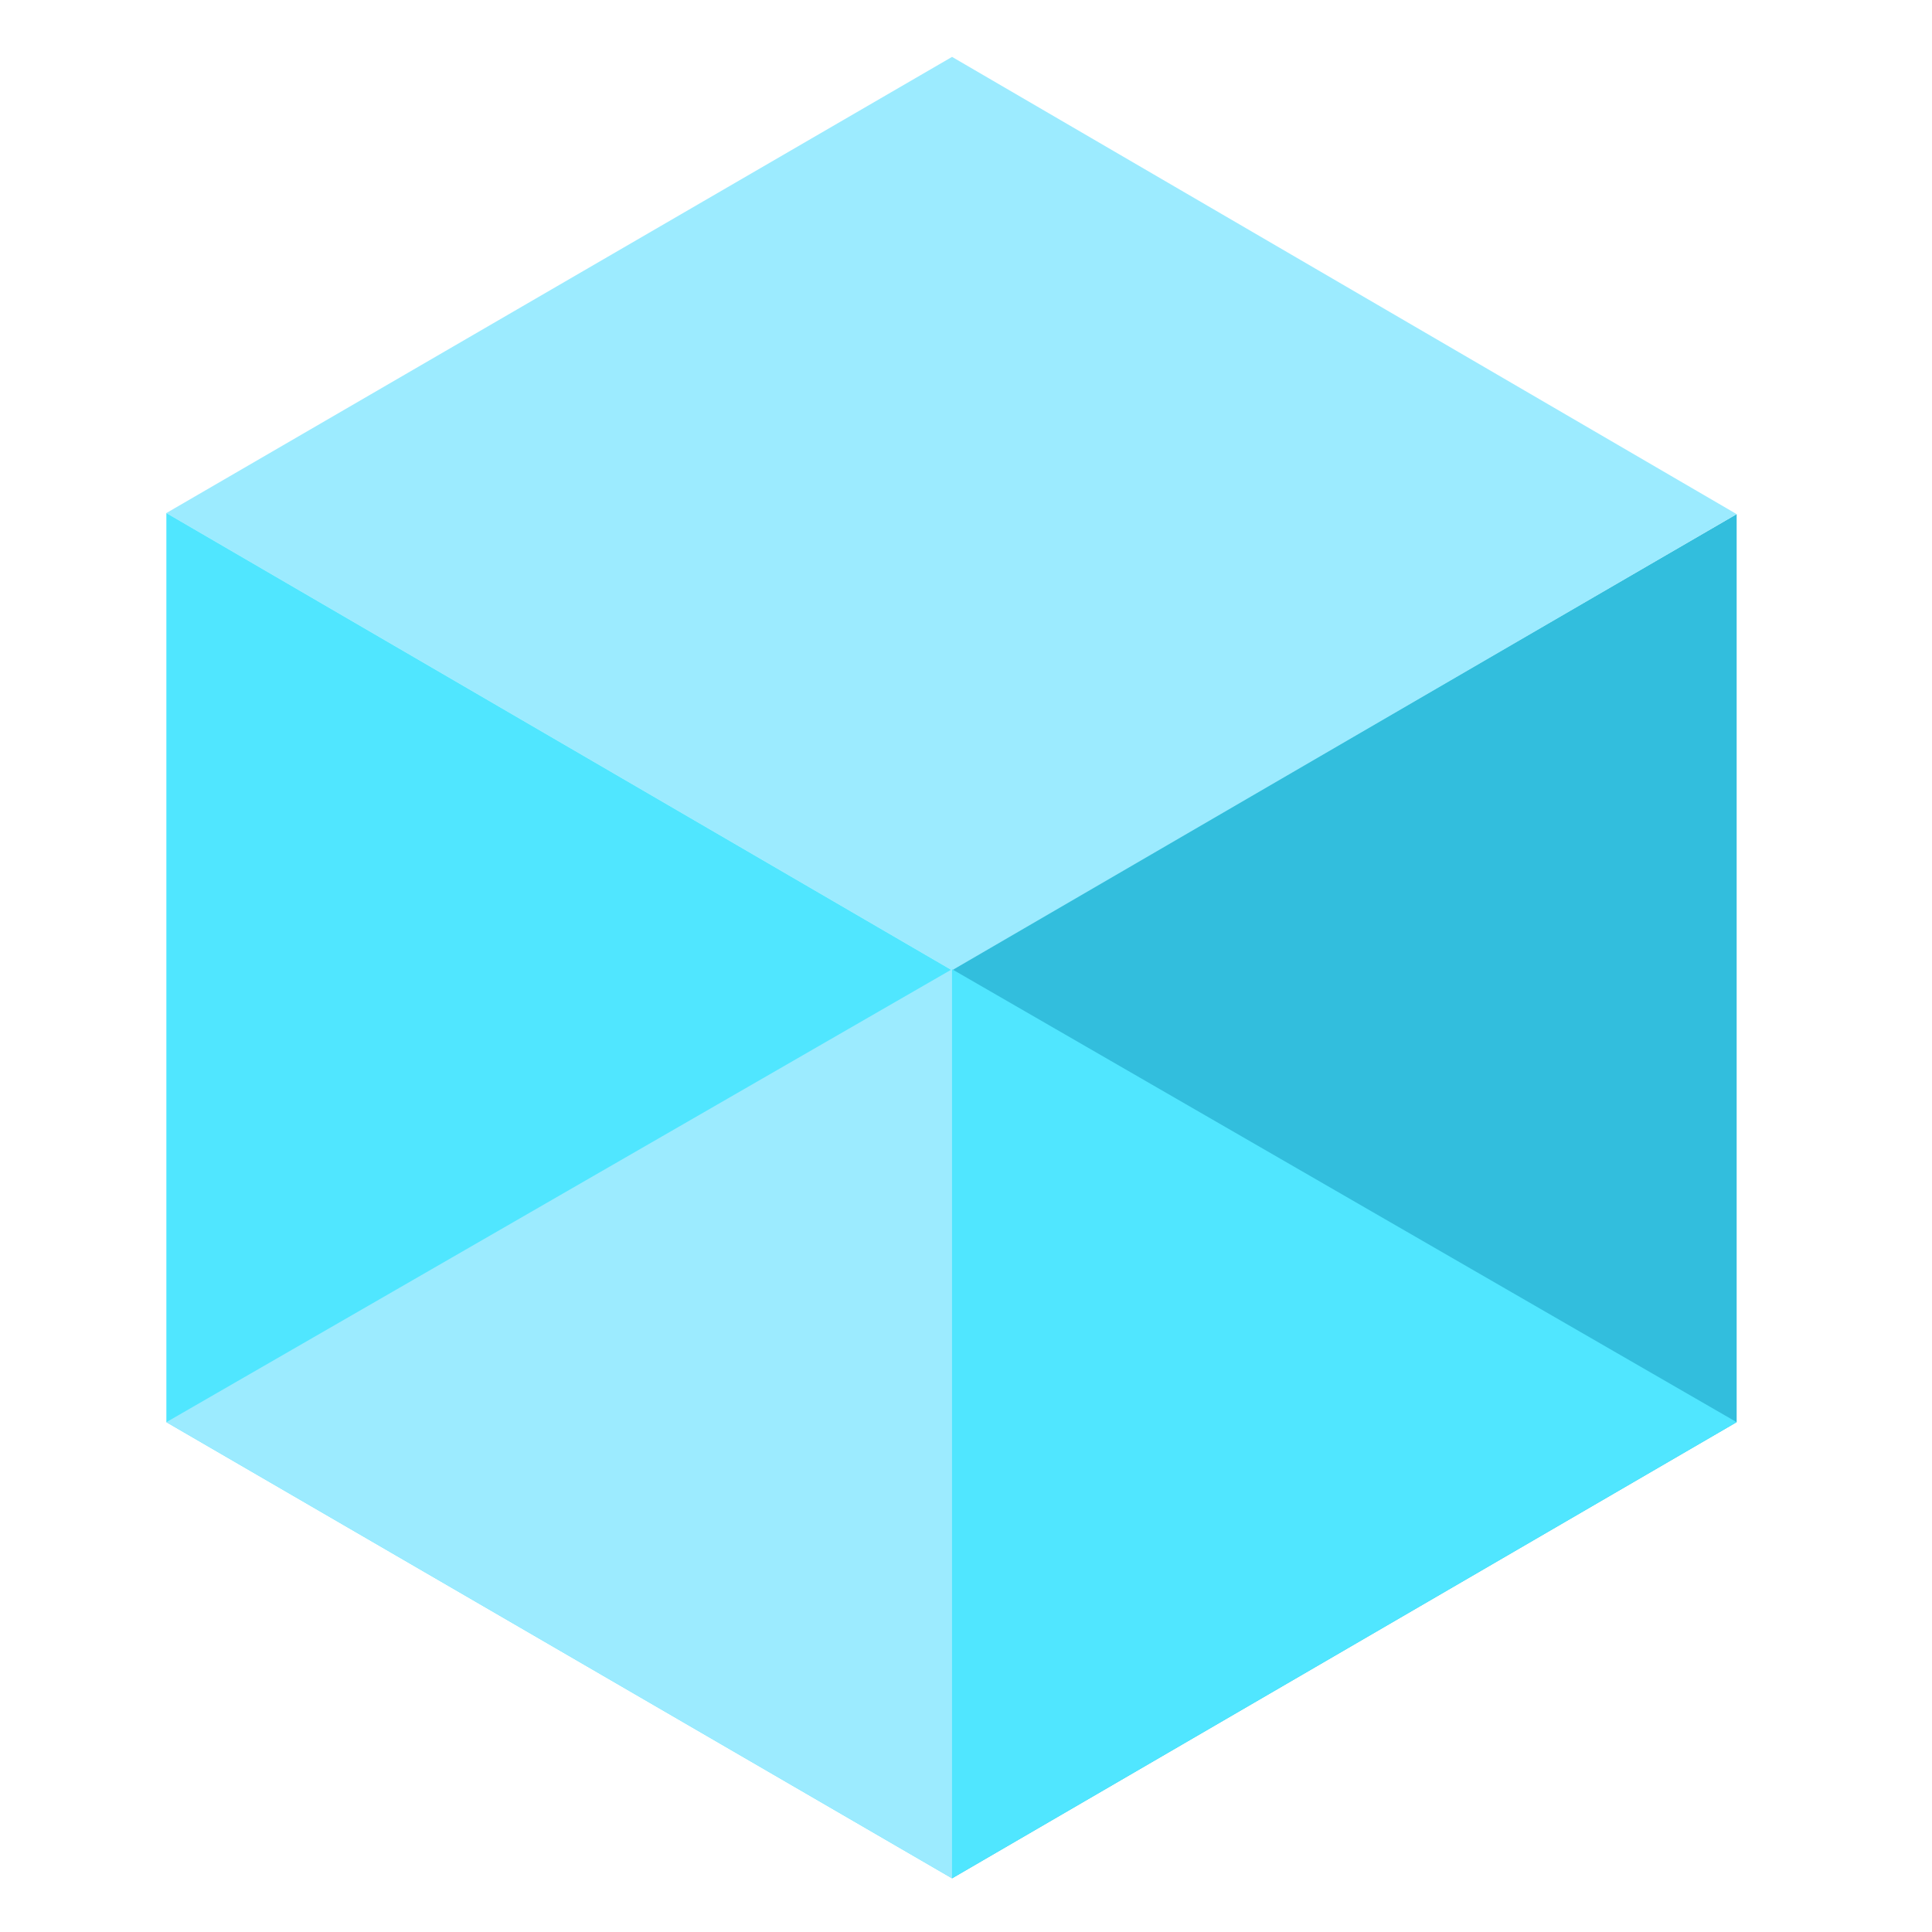
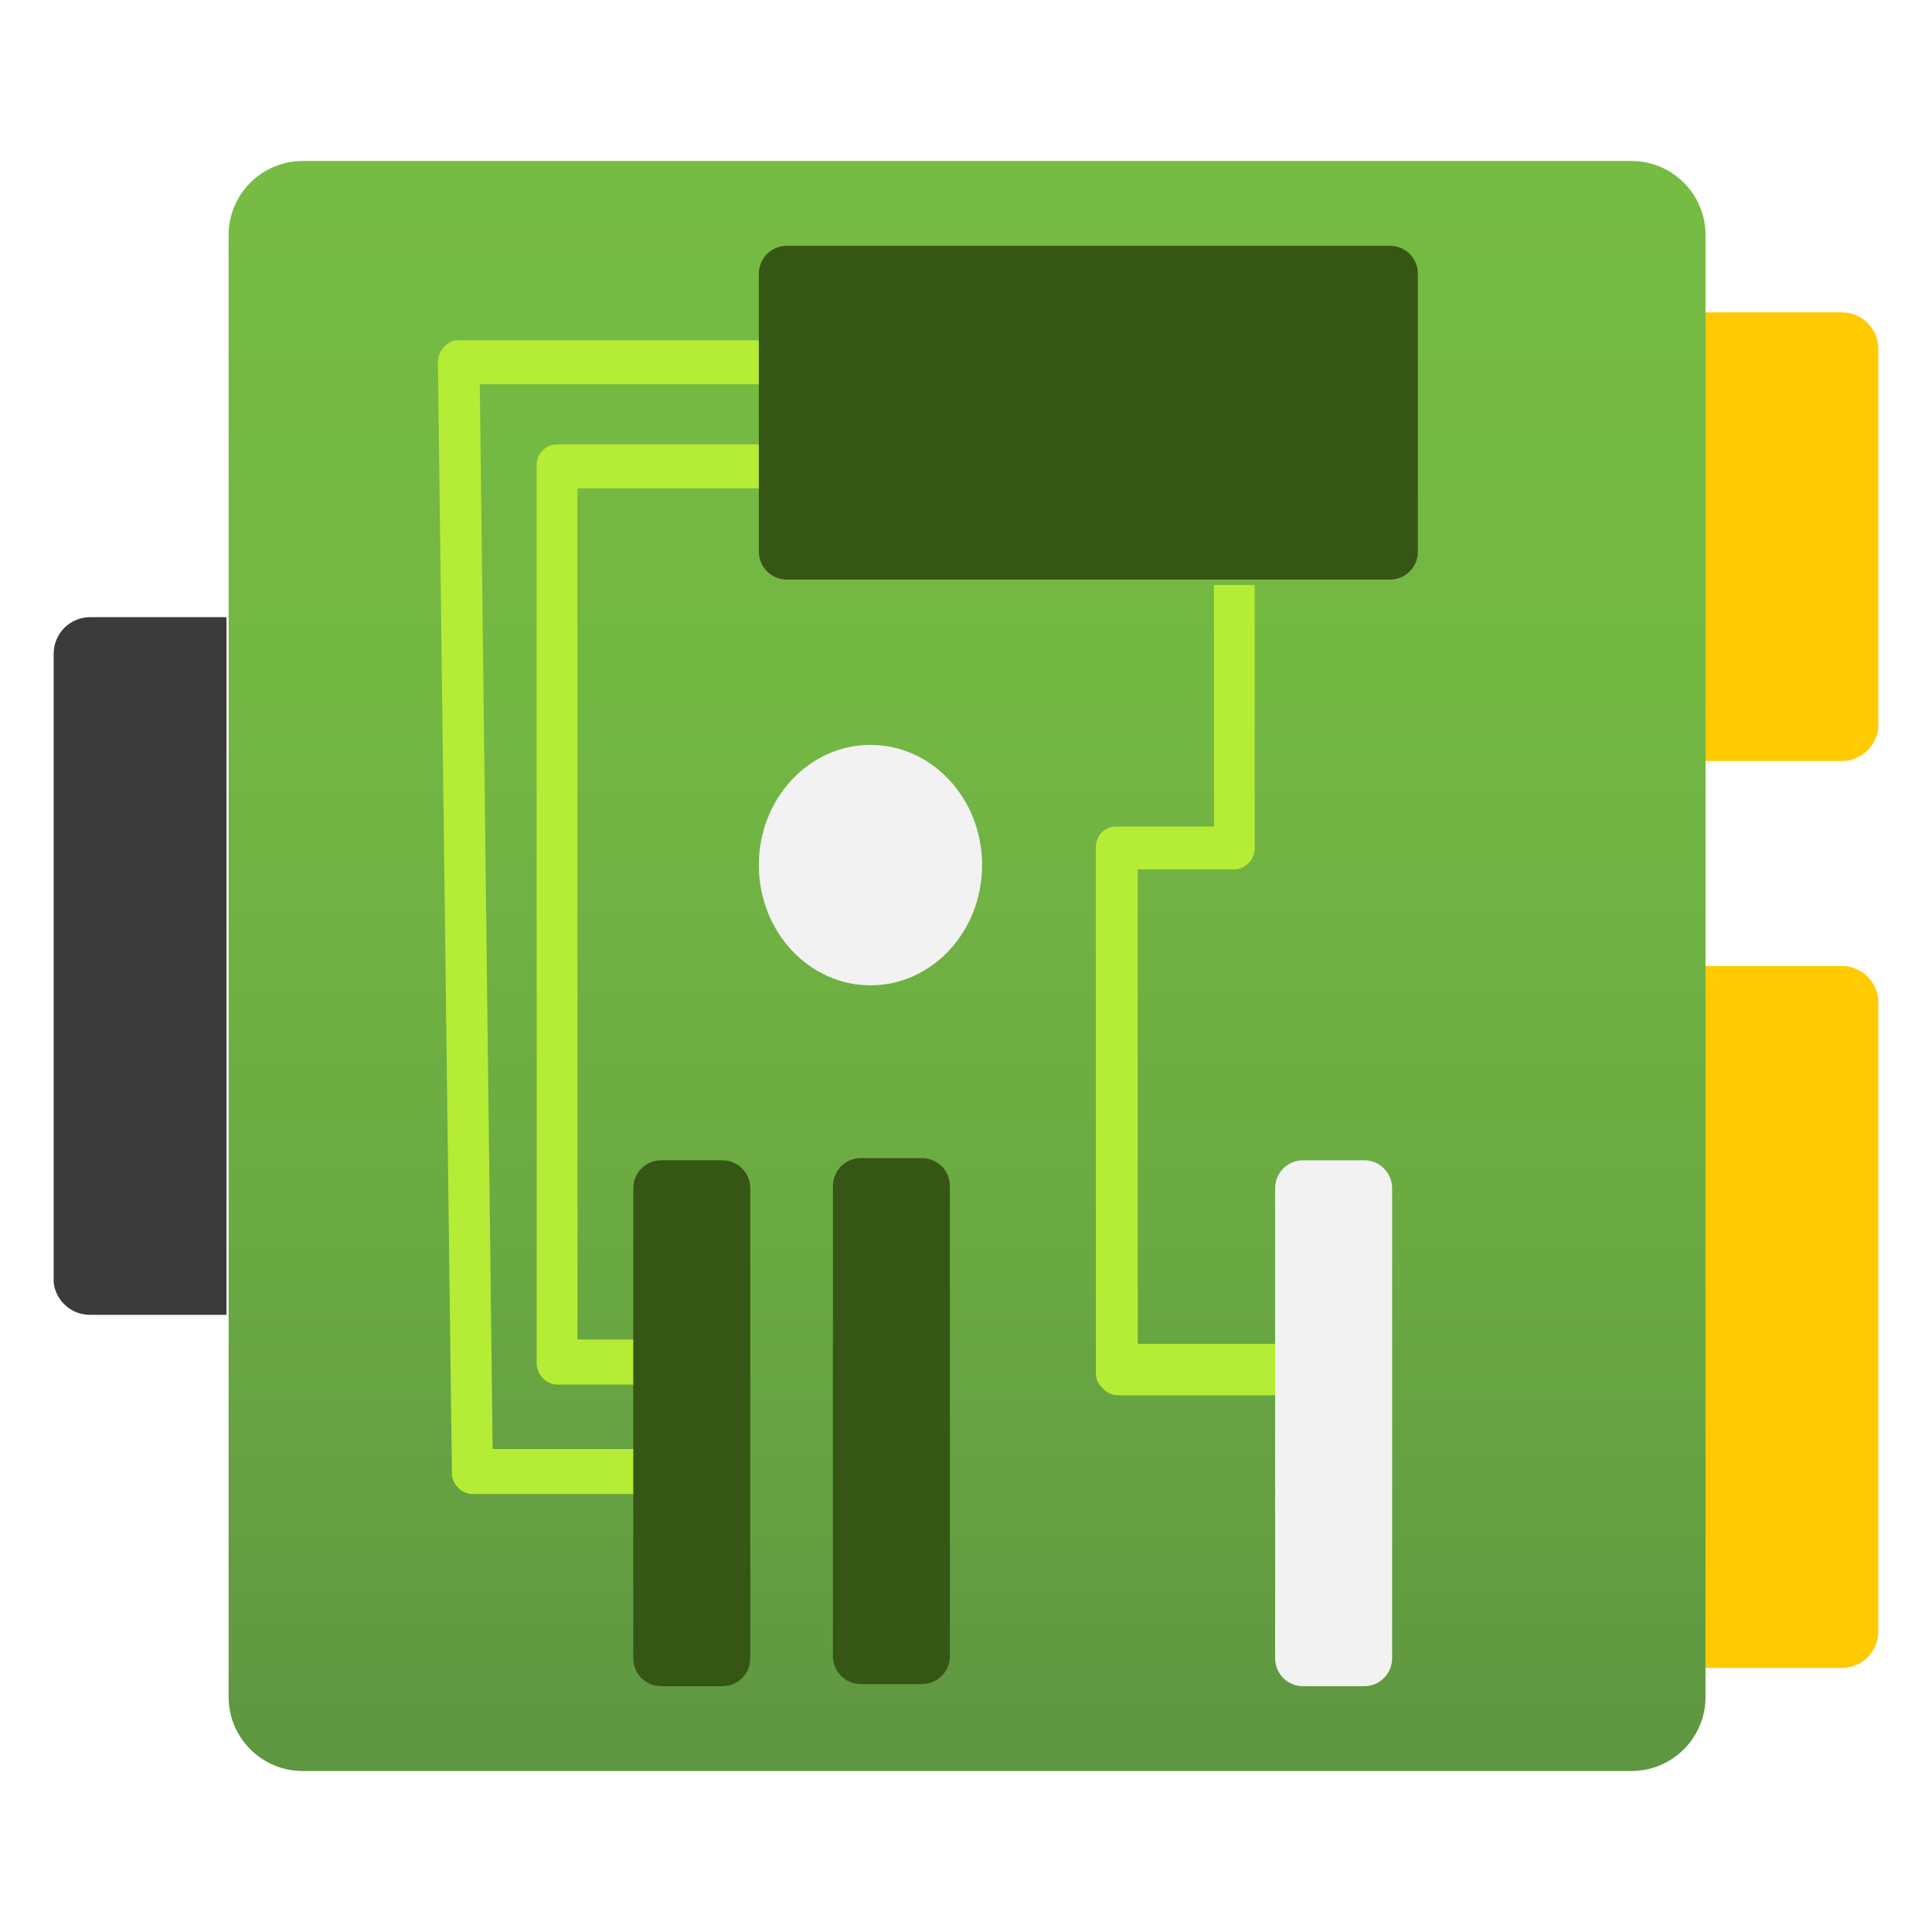
<svg xmlns="http://www.w3.org/2000/svg" width="18" height="18" viewBox="0 0 18 18">
-   <path fill="#32bedd" d="M16.18 4.79v8.46L8.87 17.5V9.03l7.31-4.24z" />
-   <path fill="#9cebff" d="M16.18 4.79L8.87 9.04 1.55 4.78 8.87.53l7.31 4.26z" />
-   <path fill="#50e6ff" d="M8.87 9.04v8.46l-7.32-4.25V4.78l7.32 4.26z" />
-   <path fill="#9cebff" d="M1.55 13.25l7.32-4.22v8.47l-7.32-4.25z" />
-   <path fill="#50e6ff" d="M16.18 13.25L8.87 9.03v8.47l7.31-4.25z" />
+   <defs>
+     <linearGradient id="3cdb7cc5-1bde-4dd1-a1e5-e6ea7fab3035" x1="9.01" x2="9.01" y1="16.5" y2="1.5" gradientUnits="userSpaceOnUse">
+       <stop offset="0" stop-color="#5e9641" />
+       <stop offset=".34" stop-color="#6baa42" />
+       <stop offset=".67" stop-color="#73b743" />
+       <stop offset="1" stop-color="#76bb43" />
+     </linearGradient>
+   </defs>
+   <path fill="#ffca00" d="M15.89 2.91h1.27a.34.34 0 01.34.34v3.5a.34.34 0 01-.34.34h-1.27V2.91zm0 6.09h1.27a.34.34 0 01.34.34v5.86a.34.34 0 01-.34.34h-1.27V9z" />
+   <rect width="13.76" height="15" x="2.13" y="1.5" fill="url(#3cdb7cc5-1bde-4dd1-a1e5-e6ea7fab3035)" rx=".69" />
+   <path fill="#b4ec36" d="M5.9 12.9h-.71a.2.2 0 01-.19-.21V4.34a.19.19 0 01.19-.2h1.93a.19.19 0 01.19.2.2.2 0 01-.19.21H5.38v7.93h.52a.2.2 0 01.19.21.21.21 0 01-.19.21z" />
+   <path fill="#b4ec36" d="M6 13.92H4.4a.2.2 0 01-.19-.21L4.08 3.38a.2.2 0 01.06-.15.16.16 0 01.13-.06h2.85v.41H4.47l.12 9.92H6zm6-.92h-1.59a.19.19 0 01-.14-.07.18.18 0 01-.06-.14V7.9a.19.19 0 01.19-.2h.91V5.45h.38v2.44a.2.2 0 01-.18.21h-.91v4.42H12z" />
+   <rect width="6.14" height="3.11" x="7.07" y="2.29" fill="#365615" rx=".26" />
+   <rect width="4.9" height="1.09" x="5.86" y="12.69" fill="#365615" rx=".26" transform="rotate(90 8.305 13.235)" />
+   <rect width="4.9" height="1.09" x="3.99" y="12.71" fill="#365615" rx=".26" transform="rotate(90 6.44 13.26)" />
+   <rect width="4.9" height="1.09" x="9.98" y="12.71" fill="#f2f2f2" rx=".26" transform="rotate(90 12.425 13.255)" />
+   <ellipse cx="8.11" cy="8.06" fill="#f2f2f2" rx="1.04" ry="1.12" />
+   <path fill="#3b3b3b" d="M2.11 12.25H.84a.34.34 0 01-.34-.3V6.09a.34.34 0 01.34-.34h1.27v6.5z" />
</svg>
